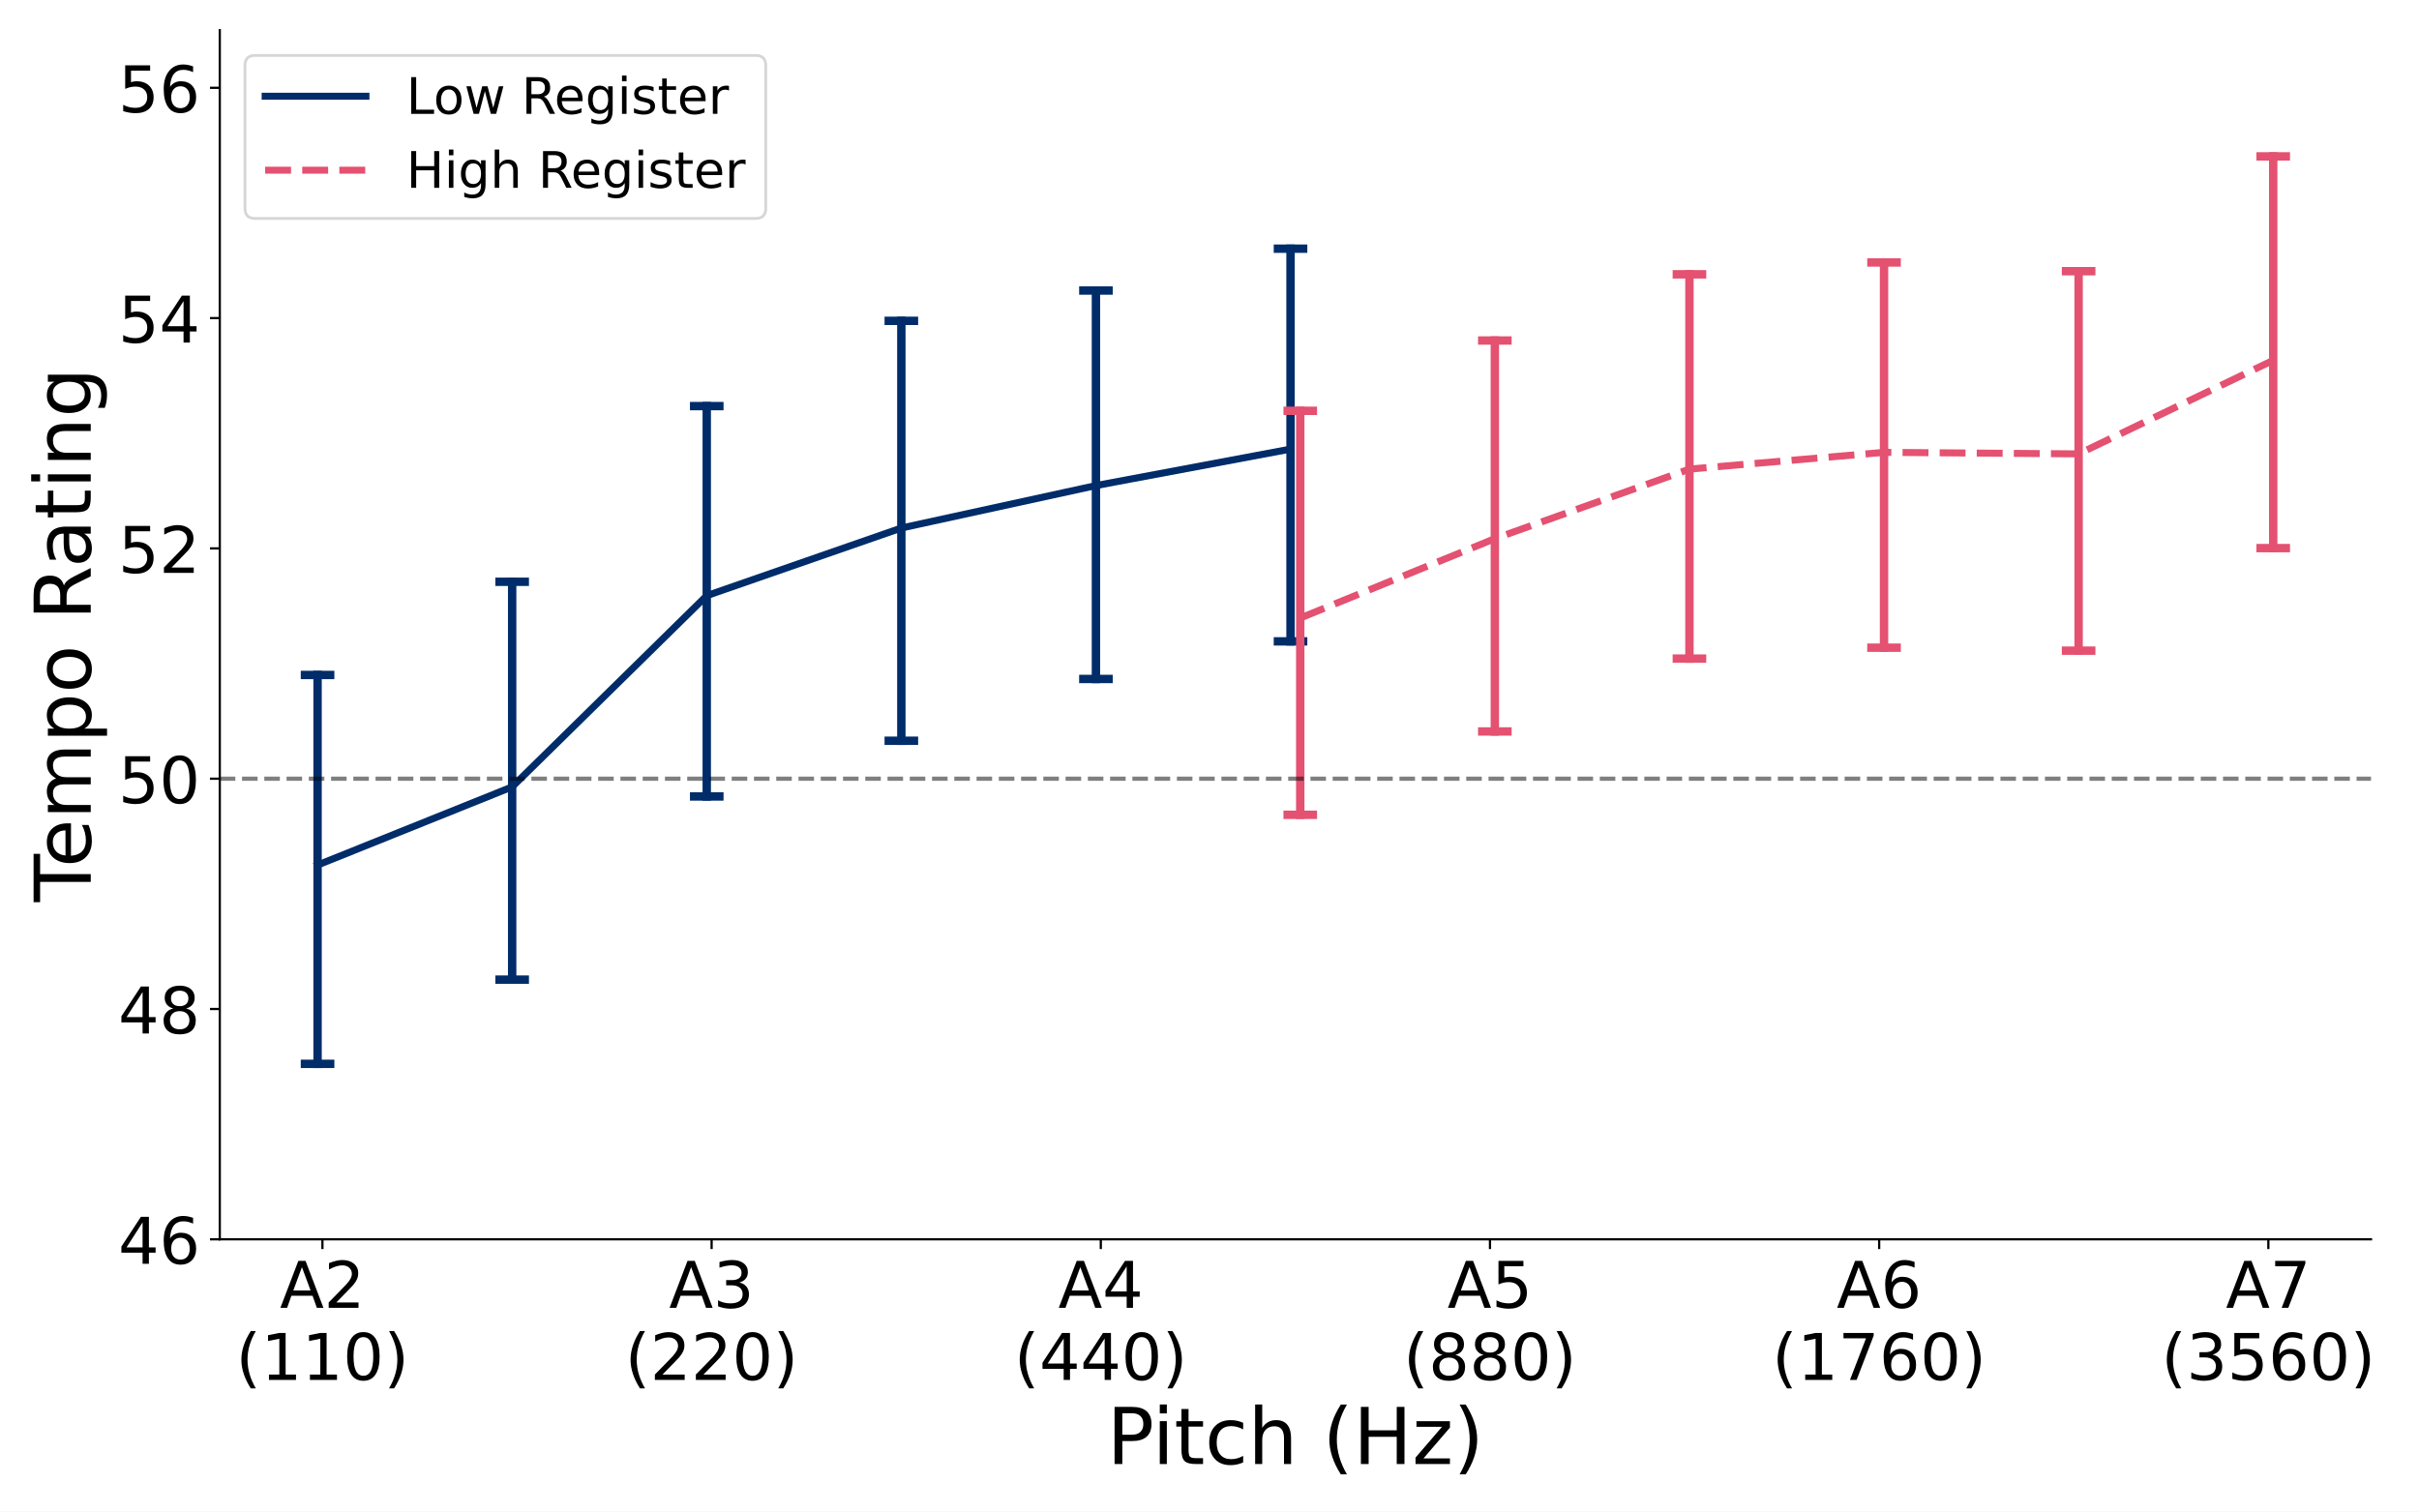
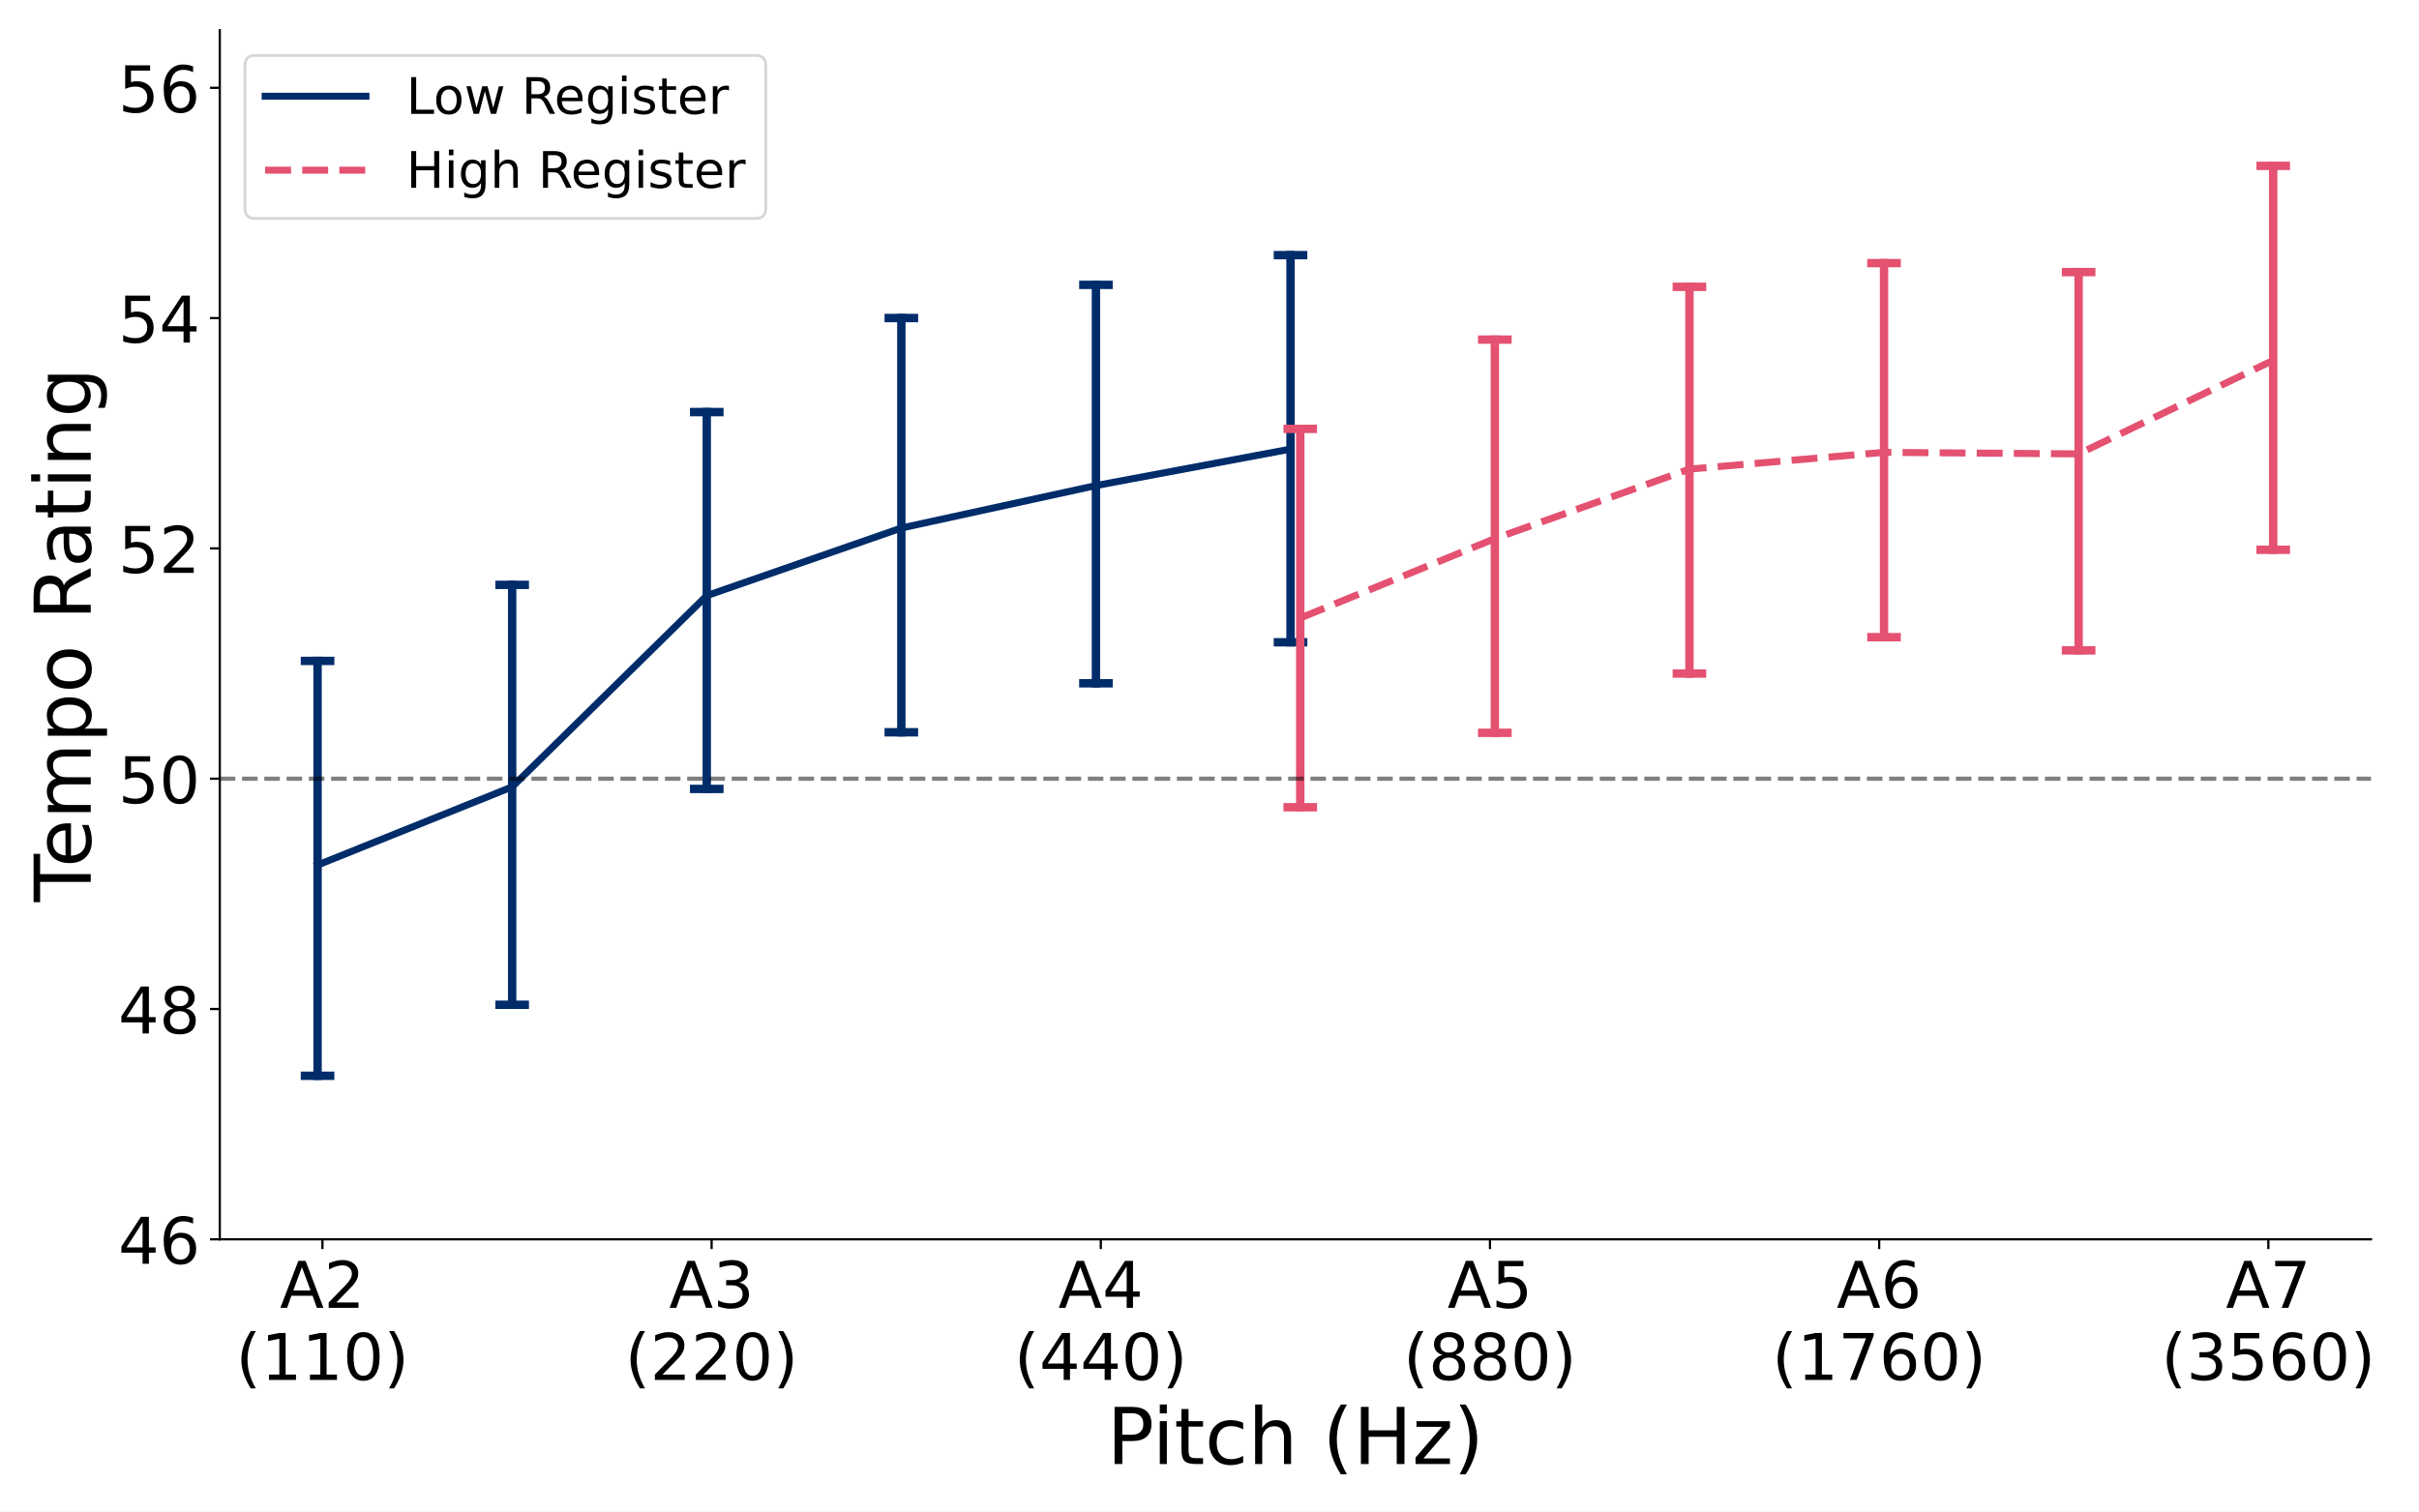
<svg xmlns="http://www.w3.org/2000/svg" xmlns:xlink="http://www.w3.org/1999/xlink" width="864pt" height="540pt" viewBox="0 0 864 540" version="1.1">
  <defs>
    <style type="text/css">*{stroke-linejoin: round; stroke-linecap: butt}</style>
  </defs>
  <g id="figure_1">
    <g id="patch_1">
      <path d="M 0 540  L 864 540  L 864 0  L 0 0  z " style="fill: #ffffff" />
    </g>
    <g id="axes_1">
      <g id="patch_2">
        <path d="M 78.5 442.744  L 846.856 442.744  L 846.856 10.8  L 78.5 10.8  z " style="fill: #ffffff" />
      </g>
      <g id="matplotlib.axis_1">
        <g id="xtick_1">
          <g id="line2d_1">
            <defs>
-               <path id="ma1ea69f8a5" d="M 0 0  L 0 3.5  " style="stroke: #000000; stroke-width: 0.8" />
+               <path id="m4ec756cbb8" d="M 0 0  L 0 3.5  " style="stroke: #000000; stroke-width: 0.8" />
            </defs>
            <g>
-               <use xlink:href="#ma1ea69f8a5" x="115.163" y="442.744" style="stroke: #000000; stroke-width: 0.8" />
+               <use xlink:href="#m4ec756cbb8" x="115.163" y="442.744" style="stroke: #000000; stroke-width: 0.8" />
            </g>
          </g>
          <g id="text_1">
            <g transform="translate(99.97924 467.2204) scale(0.23 -0.23)">
              <defs>
                <path id="DejaVuSans-41" d="M 2188 4044  L 1331 1722  L 3047 1722  L 2188 4044  z M 1831 4666  L 2547 4666  L 4325 0  L 3669 0  L 3244 1197  L 1141 1197  L 716 0  L 50 0  L 1831 4666  z " transform="scale(0.015625)" />
                <path id="DejaVuSans-32" d="M 1228 531  L 3431 531  L 3431 0  L 469 0  L 469 531  Q 828 903 1448 1529  Q 2069 2156 2228 2338  Q 2531 2678 2651 2914  Q 2772 3150 2772 3378  Q 2772 3750 2511 3984  Q 2250 4219 1831 4219  Q 1534 4219 1204 4116  Q 875 4013 500 3803  L 500 4441  Q 881 4594 1212 4672  Q 1544 4750 1819 4750  Q 2544 4750 2975 4387  Q 3406 4025 3406 3419  Q 3406 3131 3298 2873  Q 3191 2616 2906 2266  Q 2828 2175 2409 1742  Q 1991 1309 1228 531  z " transform="scale(0.015625)" />
              </defs>
              <use xlink:href="#DejaVuSans-41" />
              <use xlink:href="#DejaVuSans-32" x="68.408" />
            </g>
            <g transform="translate(84.23861 492.9754) scale(0.23 -0.23)">
              <defs>
                <path id="DejaVuSans-28" d="M 1984 4856  Q 1566 4138 1362 3434  Q 1159 2731 1159 2009  Q 1159 1288 1364 580  Q 1569 -128 1984 -844  L 1484 -844  Q 1016 -109 783 600  Q 550 1309 550 2009  Q 550 2706 781 3412  Q 1013 4119 1484 4856  L 1984 4856  z " transform="scale(0.015625)" />
                <path id="DejaVuSans-31" d="M 794 531  L 1825 531  L 1825 4091  L 703 3866  L 703 4441  L 1819 4666  L 2450 4666  L 2450 531  L 3481 531  L 3481 0  L 794 0  L 794 531  z " transform="scale(0.015625)" />
                <path id="DejaVuSans-30" d="M 2034 4250  Q 1547 4250 1301 3770  Q 1056 3291 1056 2328  Q 1056 1369 1301 889  Q 1547 409 2034 409  Q 2525 409 2770 889  Q 3016 1369 3016 2328  Q 3016 3291 2770 3770  Q 2525 4250 2034 4250  z M 2034 4750  Q 2819 4750 3233 4129  Q 3647 3509 3647 2328  Q 3647 1150 3233 529  Q 2819 -91 2034 -91  Q 1250 -91 836 529  Q 422 1150 422 2328  Q 422 3509 836 4129  Q 1250 4750 2034 4750  z " transform="scale(0.015625)" />
                <path id="DejaVuSans-29" d="M 513 4856  L 1013 4856  Q 1481 4119 1714 3412  Q 1947 2706 1947 2009  Q 1947 1309 1714 600  Q 1481 -109 1013 -844  L 513 -844  Q 928 -128 1133 580  Q 1338 1288 1338 2009  Q 1338 2731 1133 3434  Q 928 4138 513 4856  z " transform="scale(0.015625)" />
              </defs>
              <use xlink:href="#DejaVuSans-28" />
              <use xlink:href="#DejaVuSans-31" x="39.014" />
              <use xlink:href="#DejaVuSans-31" x="102.637" />
              <use xlink:href="#DejaVuSans-30" x="166.26" />
              <use xlink:href="#DejaVuSans-29" x="229.883" />
            </g>
          </g>
        </g>
        <g id="xtick_2">
          <g id="line2d_2">
            <g>
-               <use xlink:href="#ma1ea69f8a5" x="254.169" y="442.744" style="stroke: #000000; stroke-width: 0.8" />
+               <use xlink:href="#m4ec756cbb8" x="254.169" y="442.744" style="stroke: #000000; stroke-width: 0.8" />
            </g>
          </g>
          <g id="text_2">
            <g transform="translate(238.9852 467.2204) scale(0.23 -0.23)">
              <defs>
                <path id="DejaVuSans-33" d="M 2597 2516  Q 3050 2419 3304 2112  Q 3559 1806 3559 1356  Q 3559 666 3084 287  Q 2609 -91 1734 -91  Q 1441 -91 1130 -33  Q 819 25 488 141  L 488 750  Q 750 597 1062 519  Q 1375 441 1716 441  Q 2309 441 2620 675  Q 2931 909 2931 1356  Q 2931 1769 2642 2001  Q 2353 2234 1838 2234  L 1294 2234  L 1294 2753  L 1863 2753  Q 2328 2753 2575 2939  Q 2822 3125 2822 3475  Q 2822 3834 2567 4026  Q 2313 4219 1838 4219  Q 1578 4219 1281 4162  Q 984 4106 628 3988  L 628 4550  Q 988 4650 1302 4700  Q 1616 4750 1894 4750  Q 2613 4750 3031 4423  Q 3450 4097 3450 3541  Q 3450 3153 3228 2886  Q 3006 2619 2597 2516  z " transform="scale(0.015625)" />
              </defs>
              <use xlink:href="#DejaVuSans-41" />
              <use xlink:href="#DejaVuSans-33" x="68.408" />
            </g>
            <g transform="translate(223.2446 492.9754) scale(0.23 -0.23)">
              <use xlink:href="#DejaVuSans-28" />
              <use xlink:href="#DejaVuSans-32" x="39.014" />
              <use xlink:href="#DejaVuSans-32" x="102.637" />
              <use xlink:href="#DejaVuSans-30" x="166.26" />
              <use xlink:href="#DejaVuSans-29" x="229.883" />
            </g>
          </g>
        </g>
        <g id="xtick_3">
          <g id="line2d_3">
            <g>
-               <use xlink:href="#ma1ea69f8a5" x="393.175" y="442.744" style="stroke: #000000; stroke-width: 0.8" />
+               <use xlink:href="#m4ec756cbb8" x="393.175" y="442.744" style="stroke: #000000; stroke-width: 0.8" />
            </g>
          </g>
          <g id="text_3">
            <g transform="translate(377.9912 467.2204) scale(0.23 -0.23)">
              <defs>
                <path id="DejaVuSans-34" d="M 2419 4116  L 825 1625  L 2419 1625  L 2419 4116  z M 2253 4666  L 3047 4666  L 3047 1625  L 3713 1625  L 3713 1100  L 3047 1100  L 3047 0  L 2419 0  L 2419 1100  L 313 1100  L 313 1709  L 2253 4666  z " transform="scale(0.015625)" />
              </defs>
              <use xlink:href="#DejaVuSans-41" />
              <use xlink:href="#DejaVuSans-34" x="68.408" />
            </g>
            <g transform="translate(362.2506 492.9754) scale(0.23 -0.23)">
              <use xlink:href="#DejaVuSans-28" />
              <use xlink:href="#DejaVuSans-34" x="39.014" />
              <use xlink:href="#DejaVuSans-34" x="102.637" />
              <use xlink:href="#DejaVuSans-30" x="166.26" />
              <use xlink:href="#DejaVuSans-29" x="229.883" />
            </g>
          </g>
        </g>
        <g id="xtick_4">
          <g id="line2d_4">
            <g>
-               <use xlink:href="#ma1ea69f8a5" x="532.181" y="442.744" style="stroke: #000000; stroke-width: 0.8" />
+               <use xlink:href="#m4ec756cbb8" x="532.181" y="442.744" style="stroke: #000000; stroke-width: 0.8" />
            </g>
          </g>
          <g id="text_4">
            <g transform="translate(516.9972 467.2204) scale(0.23 -0.23)">
              <defs>
                <path id="DejaVuSans-35" d="M 691 4666  L 3169 4666  L 3169 4134  L 1269 4134  L 1269 2991  Q 1406 3038 1543 3061  Q 1681 3084 1819 3084  Q 2600 3084 3056 2656  Q 3513 2228 3513 1497  Q 3513 744 3044 326  Q 2575 -91 1722 -91  Q 1428 -91 1123 -41  Q 819 9 494 109  L 494 744  Q 775 591 1075 516  Q 1375 441 1709 441  Q 2250 441 2565 725  Q 2881 1009 2881 1497  Q 2881 1984 2565 2268  Q 2250 2553 1709 2553  Q 1456 2553 1204 2497  Q 953 2441 691 2322  L 691 4666  z " transform="scale(0.015625)" />
              </defs>
              <use xlink:href="#DejaVuSans-41" />
              <use xlink:href="#DejaVuSans-35" x="68.408" />
            </g>
            <g transform="translate(501.2566 492.9754) scale(0.23 -0.23)">
              <defs>
                <path id="DejaVuSans-38" d="M 2034 2216  Q 1584 2216 1326 1975  Q 1069 1734 1069 1313  Q 1069 891 1326 650  Q 1584 409 2034 409  Q 2484 409 2743 651  Q 3003 894 3003 1313  Q 3003 1734 2745 1975  Q 2488 2216 2034 2216  z M 1403 2484  Q 997 2584 770 2862  Q 544 3141 544 3541  Q 544 4100 942 4425  Q 1341 4750 2034 4750  Q 2731 4750 3128 4425  Q 3525 4100 3525 3541  Q 3525 3141 3298 2862  Q 3072 2584 2669 2484  Q 3125 2378 3379 2068  Q 3634 1759 3634 1313  Q 3634 634 3220 271  Q 2806 -91 2034 -91  Q 1263 -91 848 271  Q 434 634 434 1313  Q 434 1759 690 2068  Q 947 2378 1403 2484  z M 1172 3481  Q 1172 3119 1398 2916  Q 1625 2713 2034 2713  Q 2441 2713 2670 2916  Q 2900 3119 2900 3481  Q 2900 3844 2670 4047  Q 2441 4250 2034 4250  Q 1625 4250 1398 4047  Q 1172 3844 1172 3481  z " transform="scale(0.015625)" />
              </defs>
              <use xlink:href="#DejaVuSans-28" />
              <use xlink:href="#DejaVuSans-38" x="39.014" />
              <use xlink:href="#DejaVuSans-38" x="102.637" />
              <use xlink:href="#DejaVuSans-30" x="166.26" />
              <use xlink:href="#DejaVuSans-29" x="229.883" />
            </g>
          </g>
        </g>
        <g id="xtick_5">
          <g id="line2d_5">
            <g>
-               <use xlink:href="#ma1ea69f8a5" x="671.187" y="442.744" style="stroke: #000000; stroke-width: 0.8" />
+               <use xlink:href="#m4ec756cbb8" x="671.187" y="442.744" style="stroke: #000000; stroke-width: 0.8" />
            </g>
          </g>
          <g id="text_5">
            <g transform="translate(656.0032 467.2204) scale(0.23 -0.23)">
              <defs>
                <path id="DejaVuSans-36" d="M 2113 2584  Q 1688 2584 1439 2293  Q 1191 2003 1191 1497  Q 1191 994 1439 701  Q 1688 409 2113 409  Q 2538 409 2786 701  Q 3034 994 3034 1497  Q 3034 2003 2786 2293  Q 2538 2584 2113 2584  z M 3366 4563  L 3366 3988  Q 3128 4100 2886 4159  Q 2644 4219 2406 4219  Q 1781 4219 1451 3797  Q 1122 3375 1075 2522  Q 1259 2794 1537 2939  Q 1816 3084 2150 3084  Q 2853 3084 3261 2657  Q 3669 2231 3669 1497  Q 3669 778 3244 343  Q 2819 -91 2113 -91  Q 1303 -91 875 529  Q 447 1150 447 2328  Q 447 3434 972 4092  Q 1497 4750 2381 4750  Q 2619 4750 2861 4703  Q 3103 4656 3366 4563  z " transform="scale(0.015625)" />
              </defs>
              <use xlink:href="#DejaVuSans-41" />
              <use xlink:href="#DejaVuSans-36" x="68.408" />
            </g>
            <g transform="translate(632.9457 492.9754) scale(0.23 -0.23)">
              <defs>
                <path id="DejaVuSans-37" d="M 525 4666  L 3525 4666  L 3525 4397  L 1831 0  L 1172 0  L 2766 4134  L 525 4134  L 525 4666  z " transform="scale(0.015625)" />
              </defs>
              <use xlink:href="#DejaVuSans-28" />
              <use xlink:href="#DejaVuSans-31" x="39.014" />
              <use xlink:href="#DejaVuSans-37" x="102.637" />
              <use xlink:href="#DejaVuSans-36" x="166.26" />
              <use xlink:href="#DejaVuSans-30" x="229.883" />
              <use xlink:href="#DejaVuSans-29" x="293.506" />
            </g>
          </g>
        </g>
        <g id="xtick_6">
          <g id="line2d_6">
            <g>
-               <use xlink:href="#ma1ea69f8a5" x="810.193" y="442.744" style="stroke: #000000; stroke-width: 0.8" />
+               <use xlink:href="#m4ec756cbb8" x="810.193" y="442.744" style="stroke: #000000; stroke-width: 0.8" />
            </g>
          </g>
          <g id="text_6">
            <g transform="translate(795.0092 467.2204) scale(0.23 -0.23)">
              <use xlink:href="#DejaVuSans-41" />
              <use xlink:href="#DejaVuSans-37" x="68.408" />
            </g>
            <g transform="translate(771.9517 492.9754) scale(0.23 -0.23)">
              <use xlink:href="#DejaVuSans-28" />
              <use xlink:href="#DejaVuSans-33" x="39.014" />
              <use xlink:href="#DejaVuSans-35" x="102.637" />
              <use xlink:href="#DejaVuSans-36" x="166.26" />
              <use xlink:href="#DejaVuSans-30" x="229.883" />
              <use xlink:href="#DejaVuSans-29" x="293.506" />
            </g>
          </g>
        </g>
        <g id="text_7">
          <g transform="translate(395.3531 523.0343) scale(0.28 -0.28)">
            <defs>
              <path id="DejaVuSans-50" d="M 1259 4147  L 1259 2394  L 2053 2394  Q 2494 2394 2734 2622  Q 2975 2850 2975 3272  Q 2975 3691 2734 3919  Q 2494 4147 2053 4147  L 1259 4147  z M 628 4666  L 2053 4666  Q 2838 4666 3239 4311  Q 3641 3956 3641 3272  Q 3641 2581 3239 2228  Q 2838 1875 2053 1875  L 1259 1875  L 1259 0  L 628 0  L 628 4666  z " transform="scale(0.015625)" />
              <path id="DejaVuSans-69" d="M 603 3500  L 1178 3500  L 1178 0  L 603 0  L 603 3500  z M 603 4863  L 1178 4863  L 1178 4134  L 603 4134  L 603 4863  z " transform="scale(0.015625)" />
              <path id="DejaVuSans-74" d="M 1172 4494  L 1172 3500  L 2356 3500  L 2356 3053  L 1172 3053  L 1172 1153  Q 1172 725 1289 603  Q 1406 481 1766 481  L 2356 481  L 2356 0  L 1766 0  Q 1100 0 847 248  Q 594 497 594 1153  L 594 3053  L 172 3053  L 172 3500  L 594 3500  L 594 4494  L 1172 4494  z " transform="scale(0.015625)" />
              <path id="DejaVuSans-63" d="M 3122 3366  L 3122 2828  Q 2878 2963 2633 3030  Q 2388 3097 2138 3097  Q 1578 3097 1268 2742  Q 959 2388 959 1747  Q 959 1106 1268 751  Q 1578 397 2138 397  Q 2388 397 2633 464  Q 2878 531 3122 666  L 3122 134  Q 2881 22 2623 -34  Q 2366 -91 2075 -91  Q 1284 -91 818 406  Q 353 903 353 1747  Q 353 2603 823 3093  Q 1294 3584 2113 3584  Q 2378 3584 2631 3529  Q 2884 3475 3122 3366  z " transform="scale(0.015625)" />
              <path id="DejaVuSans-68" d="M 3513 2113  L 3513 0  L 2938 0  L 2938 2094  Q 2938 2591 2744 2837  Q 2550 3084 2163 3084  Q 1697 3084 1428 2787  Q 1159 2491 1159 1978  L 1159 0  L 581 0  L 581 4863  L 1159 4863  L 1159 2956  Q 1366 3272 1645 3428  Q 1925 3584 2291 3584  Q 2894 3584 3203 3211  Q 3513 2838 3513 2113  z " transform="scale(0.015625)" />
              <path id="DejaVuSans-20" transform="scale(0.015625)" />
              <path id="DejaVuSans-48" d="M 628 4666  L 1259 4666  L 1259 2753  L 3553 2753  L 3553 4666  L 4184 4666  L 4184 0  L 3553 0  L 3553 2222  L 1259 2222  L 1259 0  L 628 0  L 628 4666  z " transform="scale(0.015625)" />
              <path id="DejaVuSans-7a" d="M 353 3500  L 3084 3500  L 3084 2975  L 922 459  L 3084 459  L 3084 0  L 275 0  L 275 525  L 2438 3041  L 353 3041  L 353 3500  z " transform="scale(0.015625)" />
            </defs>
            <use xlink:href="#DejaVuSans-50" />
            <use xlink:href="#DejaVuSans-69" x="58.053" />
            <use xlink:href="#DejaVuSans-74" x="85.836" />
            <use xlink:href="#DejaVuSans-63" x="125.045" />
            <use xlink:href="#DejaVuSans-68" x="180.025" />
            <use xlink:href="#DejaVuSans-20" x="243.404" />
            <use xlink:href="#DejaVuSans-28" x="275.191" />
            <use xlink:href="#DejaVuSans-48" x="314.205" />
            <use xlink:href="#DejaVuSans-7a" x="389.4" />
            <use xlink:href="#DejaVuSans-29" x="441.891" />
          </g>
        </g>
      </g>
      <g id="matplotlib.axis_2">
        <g id="ytick_1">
          <g id="line2d_7">
            <defs>
-               <path id="mcc1d57490d" d="M 0 0  L -3.5 0  " style="stroke: #000000; stroke-width: 0.8" />
+               <path id="m7cc4ed4899" d="M 0 0  L -3.5 0  " style="stroke: #000000; stroke-width: 0.8" />
            </defs>
            <g>
-               <use xlink:href="#mcc1d57490d" x="78.5" y="442.744" style="stroke: #000000; stroke-width: 0.8" />
+               <use xlink:href="#m7cc4ed4899" x="78.5" y="442.744" style="stroke: #000000; stroke-width: 0.8" />
            </g>
          </g>
          <g id="text_8">
            <g transform="translate(42.2325 451.4822) scale(0.23 -0.23)">
              <use xlink:href="#DejaVuSans-34" />
              <use xlink:href="#DejaVuSans-36" x="63.623" />
            </g>
          </g>
        </g>
        <g id="ytick_2">
          <g id="line2d_8">
            <g>
-               <use xlink:href="#mcc1d57490d" x="78.5" y="360.469" style="stroke: #000000; stroke-width: 0.8" />
+               <use xlink:href="#m7cc4ed4899" x="78.5" y="360.469" style="stroke: #000000; stroke-width: 0.8" />
            </g>
          </g>
          <g id="text_9">
            <g transform="translate(42.2325 369.2072) scale(0.23 -0.23)">
              <use xlink:href="#DejaVuSans-34" />
              <use xlink:href="#DejaVuSans-38" x="63.623" />
            </g>
          </g>
        </g>
        <g id="ytick_3">
          <g id="line2d_9">
            <g>
-               <use xlink:href="#mcc1d57490d" x="78.5" y="278.194" style="stroke: #000000; stroke-width: 0.8" />
+               <use xlink:href="#m7cc4ed4899" x="78.5" y="278.194" style="stroke: #000000; stroke-width: 0.8" />
            </g>
          </g>
          <g id="text_10">
            <g transform="translate(42.2325 286.9321) scale(0.23 -0.23)">
              <use xlink:href="#DejaVuSans-35" />
              <use xlink:href="#DejaVuSans-30" x="63.623" />
            </g>
          </g>
        </g>
        <g id="ytick_4">
          <g id="line2d_10">
            <g>
-               <use xlink:href="#mcc1d57490d" x="78.5" y="195.919" style="stroke: #000000; stroke-width: 0.8" />
+               <use xlink:href="#m7cc4ed4899" x="78.5" y="195.919" style="stroke: #000000; stroke-width: 0.8" />
            </g>
          </g>
          <g id="text_11">
            <g transform="translate(42.2325 204.6571) scale(0.23 -0.23)">
              <use xlink:href="#DejaVuSans-35" />
              <use xlink:href="#DejaVuSans-32" x="63.623" />
            </g>
          </g>
        </g>
        <g id="ytick_5">
          <g id="line2d_11">
            <g>
-               <use xlink:href="#mcc1d57490d" x="78.5" y="113.644" style="stroke: #000000; stroke-width: 0.8" />
+               <use xlink:href="#m7cc4ed4899" x="78.5" y="113.644" style="stroke: #000000; stroke-width: 0.8" />
            </g>
          </g>
          <g id="text_12">
            <g transform="translate(42.2325 122.382) scale(0.23 -0.23)">
              <use xlink:href="#DejaVuSans-35" />
              <use xlink:href="#DejaVuSans-34" x="63.623" />
            </g>
          </g>
        </g>
        <g id="ytick_6">
          <g id="line2d_12">
            <g>
-               <use xlink:href="#mcc1d57490d" x="78.5" y="31.369" style="stroke: #000000; stroke-width: 0.8" />
+               <use xlink:href="#m7cc4ed4899" x="78.5" y="31.369" style="stroke: #000000; stroke-width: 0.8" />
            </g>
          </g>
          <g id="text_13">
            <g transform="translate(42.2325 40.10697) scale(0.23 -0.23)">
              <use xlink:href="#DejaVuSans-35" />
              <use xlink:href="#DejaVuSans-36" x="63.623" />
            </g>
          </g>
        </g>
        <g id="text_14">
          <g transform="translate(32.40937 322.2279) rotate(-90) scale(0.28 -0.28)">
            <defs>
              <path id="DejaVuSans-54" d="M -19 4666  L 3928 4666  L 3928 4134  L 2272 4134  L 2272 0  L 1638 0  L 1638 4134  L -19 4134  L -19 4666  z " transform="scale(0.015625)" />
              <path id="DejaVuSans-65" d="M 3597 1894  L 3597 1613  L 953 1613  Q 991 1019 1311 708  Q 1631 397 2203 397  Q 2534 397 2845 478  Q 3156 559 3463 722  L 3463 178  Q 3153 47 2828 -22  Q 2503 -91 2169 -91  Q 1331 -91 842 396  Q 353 884 353 1716  Q 353 2575 817 3079  Q 1281 3584 2069 3584  Q 2775 3584 3186 3129  Q 3597 2675 3597 1894  z M 3022 2063  Q 3016 2534 2758 2815  Q 2500 3097 2075 3097  Q 1594 3097 1305 2825  Q 1016 2553 972 2059  L 3022 2063  z " transform="scale(0.015625)" />
              <path id="DejaVuSans-6d" d="M 3328 2828  Q 3544 3216 3844 3400  Q 4144 3584 4550 3584  Q 5097 3584 5394 3201  Q 5691 2819 5691 2113  L 5691 0  L 5113 0  L 5113 2094  Q 5113 2597 4934 2840  Q 4756 3084 4391 3084  Q 3944 3084 3684 2787  Q 3425 2491 3425 1978  L 3425 0  L 2847 0  L 2847 2094  Q 2847 2600 2669 2842  Q 2491 3084 2119 3084  Q 1678 3084 1418 2786  Q 1159 2488 1159 1978  L 1159 0  L 581 0  L 581 3500  L 1159 3500  L 1159 2956  Q 1356 3278 1631 3431  Q 1906 3584 2284 3584  Q 2666 3584 2933 3390  Q 3200 3197 3328 2828  z " transform="scale(0.015625)" />
              <path id="DejaVuSans-70" d="M 1159 525  L 1159 -1331  L 581 -1331  L 581 3500  L 1159 3500  L 1159 2969  Q 1341 3281 1617 3432  Q 1894 3584 2278 3584  Q 2916 3584 3314 3078  Q 3713 2572 3713 1747  Q 3713 922 3314 415  Q 2916 -91 2278 -91  Q 1894 -91 1617 61  Q 1341 213 1159 525  z M 3116 1747  Q 3116 2381 2855 2742  Q 2594 3103 2138 3103  Q 1681 3103 1420 2742  Q 1159 2381 1159 1747  Q 1159 1113 1420 752  Q 1681 391 2138 391  Q 2594 391 2855 752  Q 3116 1113 3116 1747  z " transform="scale(0.015625)" />
              <path id="DejaVuSans-6f" d="M 1959 3097  Q 1497 3097 1228 2736  Q 959 2375 959 1747  Q 959 1119 1226 758  Q 1494 397 1959 397  Q 2419 397 2687 759  Q 2956 1122 2956 1747  Q 2956 2369 2687 2733  Q 2419 3097 1959 3097  z M 1959 3584  Q 2709 3584 3137 3096  Q 3566 2609 3566 1747  Q 3566 888 3137 398  Q 2709 -91 1959 -91  Q 1206 -91 779 398  Q 353 888 353 1747  Q 353 2609 779 3096  Q 1206 3584 1959 3584  z " transform="scale(0.015625)" />
              <path id="DejaVuSans-52" d="M 2841 2188  Q 3044 2119 3236 1894  Q 3428 1669 3622 1275  L 4263 0  L 3584 0  L 2988 1197  Q 2756 1666 2539 1819  Q 2322 1972 1947 1972  L 1259 1972  L 1259 0  L 628 0  L 628 4666  L 2053 4666  Q 2853 4666 3247 4331  Q 3641 3997 3641 3322  Q 3641 2881 3436 2590  Q 3231 2300 2841 2188  z M 1259 4147  L 1259 2491  L 2053 2491  Q 2509 2491 2742 2702  Q 2975 2913 2975 3322  Q 2975 3731 2742 3939  Q 2509 4147 2053 4147  L 1259 4147  z " transform="scale(0.015625)" />
              <path id="DejaVuSans-61" d="M 2194 1759  Q 1497 1759 1228 1600  Q 959 1441 959 1056  Q 959 750 1161 570  Q 1363 391 1709 391  Q 2188 391 2477 730  Q 2766 1069 2766 1631  L 2766 1759  L 2194 1759  z M 3341 1997  L 3341 0  L 2766 0  L 2766 531  Q 2569 213 2275 61  Q 1981 -91 1556 -91  Q 1019 -91 701 211  Q 384 513 384 1019  Q 384 1609 779 1909  Q 1175 2209 1959 2209  L 2766 2209  L 2766 2266  Q 2766 2663 2505 2880  Q 2244 3097 1772 3097  Q 1472 3097 1187 3025  Q 903 2953 641 2809  L 641 3341  Q 956 3463 1253 3523  Q 1550 3584 1831 3584  Q 2591 3584 2966 3190  Q 3341 2797 3341 1997  z " transform="scale(0.015625)" />
              <path id="DejaVuSans-6e" d="M 3513 2113  L 3513 0  L 2938 0  L 2938 2094  Q 2938 2591 2744 2837  Q 2550 3084 2163 3084  Q 1697 3084 1428 2787  Q 1159 2491 1159 1978  L 1159 0  L 581 0  L 581 3500  L 1159 3500  L 1159 2956  Q 1366 3272 1645 3428  Q 1925 3584 2291 3584  Q 2894 3584 3203 3211  Q 3513 2838 3513 2113  z " transform="scale(0.015625)" />
              <path id="DejaVuSans-67" d="M 2906 1791  Q 2906 2416 2648 2759  Q 2391 3103 1925 3103  Q 1463 3103 1205 2759  Q 947 2416 947 1791  Q 947 1169 1205 825  Q 1463 481 1925 481  Q 2391 481 2648 825  Q 2906 1169 2906 1791  z M 3481 434  Q 3481 -459 3084 -895  Q 2688 -1331 1869 -1331  Q 1566 -1331 1297 -1286  Q 1028 -1241 775 -1147  L 775 -588  Q 1028 -725 1275 -790  Q 1522 -856 1778 -856  Q 2344 -856 2625 -561  Q 2906 -266 2906 331  L 2906 616  Q 2728 306 2450 153  Q 2172 0 1784 0  Q 1141 0 747 490  Q 353 981 353 1791  Q 353 2603 747 3093  Q 1141 3584 1784 3584  Q 2172 3584 2450 3431  Q 2728 3278 2906 2969  L 2906 3500  L 3481 3500  L 3481 434  z " transform="scale(0.015625)" />
            </defs>
            <use xlink:href="#DejaVuSans-54" />
            <use xlink:href="#DejaVuSans-65" x="44.084" />
            <use xlink:href="#DejaVuSans-6d" x="105.607" />
            <use xlink:href="#DejaVuSans-70" x="203.02" />
            <use xlink:href="#DejaVuSans-6f" x="266.496" />
            <use xlink:href="#DejaVuSans-20" x="327.678" />
            <use xlink:href="#DejaVuSans-52" x="359.465" />
            <use xlink:href="#DejaVuSans-61" x="426.697" />
            <use xlink:href="#DejaVuSans-74" x="487.977" />
            <use xlink:href="#DejaVuSans-69" x="527.186" />
            <use xlink:href="#DejaVuSans-6e" x="554.969" />
            <use xlink:href="#DejaVuSans-67" x="618.348" />
          </g>
        </g>
      </g>
      <g id="line2d_13">
-         <path d="M 113.425 309.045  L 182.928 281.115  L 252.431 212.8  L 321.934 188.64  L 391.437 173.473  L 460.94 160.439  " clip-path="url(#p0a5a83b92d)" style="fill: none; stroke: #002c6a; stroke-width: 2.5; stroke-linecap: square" />
+         <path d="M 113.425 309.045  L 182.928 281.115  L 252.431 212.8  L 321.934 188.64  L 391.437 173.473  L 460.94 160.439  " clip-path="url(#p649f96da86)" style="fill: none; stroke: #002c6a; stroke-width: 2.5; stroke-linecap: square" />
      </g>
      <g id="LineCollection_1">
-         <path d="M 113.425 380.072  L 113.425 241.132  " clip-path="url(#p0a5a83b92d)" style="fill: none; stroke: #002c6a; stroke-width: 3; stroke-linecap: square" />
-         <path d="M 182.928 349.97  L 182.928 207.852  " clip-path="url(#p0a5a83b92d)" style="fill: none; stroke: #002c6a; stroke-width: 3; stroke-linecap: square" />
-         <path d="M 252.431 284.537  L 252.431 145.083  " clip-path="url(#p0a5a83b92d)" style="fill: none; stroke: #002c6a; stroke-width: 3; stroke-linecap: square" />
-         <path d="M 321.934 264.646  L 321.934 114.629  " clip-path="url(#p0a5a83b92d)" style="fill: none; stroke: #002c6a; stroke-width: 3; stroke-linecap: square" />
-         <path d="M 391.437 242.556  L 391.437 103.8  " clip-path="url(#p0a5a83b92d)" style="fill: none; stroke: #002c6a; stroke-width: 3; stroke-linecap: square" />
-         <path d="M 460.94 229.141  L 460.94 88.837  " clip-path="url(#p0a5a83b92d)" style="fill: none; stroke: #002c6a; stroke-width: 3; stroke-linecap: square" />
+         <path d="M 113.425 384.325  L 113.425 236.11  " clip-path="url(#p649f96da86)" style="fill: none; stroke: #002c6a; stroke-width: 3; stroke-linecap: square" />
+         <path d="M 182.928 358.969  L 182.928 208.953  " clip-path="url(#p649f96da86)" style="fill: none; stroke: #002c6a; stroke-width: 3; stroke-linecap: square" />
+         <path d="M 252.431 281.84  L 252.431 147.213  " clip-path="url(#p649f96da86)" style="fill: none; stroke: #002c6a; stroke-width: 3; stroke-linecap: square" />
+         <path d="M 321.934 261.606  L 321.934 113.623  " clip-path="url(#p649f96da86)" style="fill: none; stroke: #002c6a; stroke-width: 3; stroke-linecap: square" />
+         <path d="M 391.437 244.109  L 391.437 101.768  " clip-path="url(#p649f96da86)" style="fill: none; stroke: #002c6a; stroke-width: 3; stroke-linecap: square" />
+         <path d="M 460.94 229.452  L 460.94 91.146  " clip-path="url(#p649f96da86)" style="fill: none; stroke: #002c6a; stroke-width: 3; stroke-linecap: square" />
      </g>
      <g id="line2d_14">
        <defs>
-           <path id="me1ee926533" d="M 6 0  L -6 -0  " style="stroke: #002c6a; stroke-width: 3" />
+           <path id="m74d76d4670" d="M 6 0  L -6 -0  " style="stroke: #002c6a; stroke-width: 3" />
        </defs>
-         <g clip-path="url(#p0a5a83b92d)">
-           <use xlink:href="#me1ee926533" x="113.425" y="380.072" style="fill: #002c6a; stroke: #002c6a; stroke-width: 3" />
-           <use xlink:href="#me1ee926533" x="182.928" y="349.97" style="fill: #002c6a; stroke: #002c6a; stroke-width: 3" />
-           <use xlink:href="#me1ee926533" x="252.431" y="284.537" style="fill: #002c6a; stroke: #002c6a; stroke-width: 3" />
-           <use xlink:href="#me1ee926533" x="321.934" y="264.646" style="fill: #002c6a; stroke: #002c6a; stroke-width: 3" />
-           <use xlink:href="#me1ee926533" x="391.437" y="242.556" style="fill: #002c6a; stroke: #002c6a; stroke-width: 3" />
-           <use xlink:href="#me1ee926533" x="460.94" y="229.141" style="fill: #002c6a; stroke: #002c6a; stroke-width: 3" />
+         <g clip-path="url(#p649f96da86)">
+           <use xlink:href="#m74d76d4670" x="113.425" y="384.325" style="fill: #002c6a; stroke: #002c6a; stroke-width: 3" />
+           <use xlink:href="#m74d76d4670" x="182.928" y="358.969" style="fill: #002c6a; stroke: #002c6a; stroke-width: 3" />
+           <use xlink:href="#m74d76d4670" x="252.431" y="281.84" style="fill: #002c6a; stroke: #002c6a; stroke-width: 3" />
+           <use xlink:href="#m74d76d4670" x="321.934" y="261.606" style="fill: #002c6a; stroke: #002c6a; stroke-width: 3" />
+           <use xlink:href="#m74d76d4670" x="391.437" y="244.109" style="fill: #002c6a; stroke: #002c6a; stroke-width: 3" />
+           <use xlink:href="#m74d76d4670" x="460.94" y="229.452" style="fill: #002c6a; stroke: #002c6a; stroke-width: 3" />
        </g>
      </g>
      <g id="line2d_15">
-         <g clip-path="url(#p0a5a83b92d)">
-           <use xlink:href="#me1ee926533" x="113.425" y="241.132" style="fill: #002c6a; stroke: #002c6a; stroke-width: 3" />
-           <use xlink:href="#me1ee926533" x="182.928" y="207.852" style="fill: #002c6a; stroke: #002c6a; stroke-width: 3" />
-           <use xlink:href="#me1ee926533" x="252.431" y="145.083" style="fill: #002c6a; stroke: #002c6a; stroke-width: 3" />
-           <use xlink:href="#me1ee926533" x="321.934" y="114.629" style="fill: #002c6a; stroke: #002c6a; stroke-width: 3" />
-           <use xlink:href="#me1ee926533" x="391.437" y="103.8" style="fill: #002c6a; stroke: #002c6a; stroke-width: 3" />
-           <use xlink:href="#me1ee926533" x="460.94" y="88.837" style="fill: #002c6a; stroke: #002c6a; stroke-width: 3" />
+         <g clip-path="url(#p649f96da86)">
+           <use xlink:href="#m74d76d4670" x="113.425" y="236.11" style="fill: #002c6a; stroke: #002c6a; stroke-width: 3" />
+           <use xlink:href="#m74d76d4670" x="182.928" y="208.953" style="fill: #002c6a; stroke: #002c6a; stroke-width: 3" />
+           <use xlink:href="#m74d76d4670" x="252.431" y="147.213" style="fill: #002c6a; stroke: #002c6a; stroke-width: 3" />
+           <use xlink:href="#m74d76d4670" x="321.934" y="113.623" style="fill: #002c6a; stroke: #002c6a; stroke-width: 3" />
+           <use xlink:href="#m74d76d4670" x="391.437" y="101.768" style="fill: #002c6a; stroke: #002c6a; stroke-width: 3" />
+           <use xlink:href="#m74d76d4670" x="460.94" y="91.146" style="fill: #002c6a; stroke: #002c6a; stroke-width: 3" />
        </g>
      </g>
      <g id="line2d_16">
-         <path d="M 464.415 220.792  L 533.918 192.426  L 603.421 167.589  L 672.924 161.606  L 742.427 162.155  L 811.93 128.715  " clip-path="url(#p0a5a83b92d)" style="fill: none; stroke-dasharray: 9.25,4; stroke-dashoffset: 0; stroke: #e45171; stroke-width: 2.5" />
+         <path d="M 464.415 220.792  L 533.918 192.426  L 603.421 167.589  L 672.924 161.606  L 742.427 162.155  L 811.93 128.715  " clip-path="url(#p649f96da86)" style="fill: none; stroke-dasharray: 9.25,4; stroke-dashoffset: 0; stroke: #e45171; stroke-width: 2.5" />
      </g>
      <g id="LineCollection_2">
-         <path d="M 464.415 291.08  L 464.415 146.762  " clip-path="url(#p0a5a83b92d)" style="fill: none; stroke: #e45171; stroke-width: 3; stroke-linecap: square" />
-         <path d="M 533.918 261.325  L 533.918 121.651  " clip-path="url(#p0a5a83b92d)" style="fill: none; stroke: #e45171; stroke-width: 3; stroke-linecap: square" />
-         <path d="M 603.421 235.278  L 603.421 98.001  " clip-path="url(#p0a5a83b92d)" style="fill: none; stroke: #e45171; stroke-width: 3; stroke-linecap: square" />
-         <path d="M 672.924 231.389  L 672.924 93.767  " clip-path="url(#p0a5a83b92d)" style="fill: none; stroke: #e45171; stroke-width: 3; stroke-linecap: square" />
-         <path d="M 742.427 232.457  L 742.427 96.878  " clip-path="url(#p0a5a83b92d)" style="fill: none; stroke: #e45171; stroke-width: 3; stroke-linecap: square" />
-         <path d="M 811.93 195.821  L 811.93 55.875  " clip-path="url(#p0a5a83b92d)" style="fill: none; stroke: #e45171; stroke-width: 3; stroke-linecap: square" />
+         <path d="M 464.415 288.384  L 464.415 153.21  " clip-path="url(#p649f96da86)" style="fill: none; stroke: #e45171; stroke-width: 3; stroke-linecap: square" />
+         <path d="M 533.918 261.81  L 533.918 121.334  " clip-path="url(#p649f96da86)" style="fill: none; stroke: #e45171; stroke-width: 3; stroke-linecap: square" />
+         <path d="M 603.421 240.636  L 603.421 102.469  " clip-path="url(#p649f96da86)" style="fill: none; stroke: #e45171; stroke-width: 3; stroke-linecap: square" />
+         <path d="M 672.924 227.635  L 672.924 94.001  " clip-path="url(#p649f96da86)" style="fill: none; stroke: #e45171; stroke-width: 3; stroke-linecap: square" />
+         <path d="M 742.427 232.362  L 742.427 97.2  " clip-path="url(#p649f96da86)" style="fill: none; stroke: #e45171; stroke-width: 3; stroke-linecap: square" />
+         <path d="M 811.93 196.416  L 811.93 59.26  " clip-path="url(#p649f96da86)" style="fill: none; stroke: #e45171; stroke-width: 3; stroke-linecap: square" />
      </g>
      <g id="line2d_17">
        <defs>
-           <path id="m4c3782baf4" d="M 6 0  L -6 -0  " style="stroke: #e45171; stroke-width: 3" />
+           <path id="m062a9ed12e" d="M 6 0  L -6 -0  " style="stroke: #e45171; stroke-width: 3" />
        </defs>
-         <g clip-path="url(#p0a5a83b92d)">
-           <use xlink:href="#m4c3782baf4" x="464.415" y="291.08" style="fill: #e45171; stroke: #e45171; stroke-width: 3" />
-           <use xlink:href="#m4c3782baf4" x="533.918" y="261.325" style="fill: #e45171; stroke: #e45171; stroke-width: 3" />
-           <use xlink:href="#m4c3782baf4" x="603.421" y="235.278" style="fill: #e45171; stroke: #e45171; stroke-width: 3" />
-           <use xlink:href="#m4c3782baf4" x="672.924" y="231.389" style="fill: #e45171; stroke: #e45171; stroke-width: 3" />
-           <use xlink:href="#m4c3782baf4" x="742.427" y="232.457" style="fill: #e45171; stroke: #e45171; stroke-width: 3" />
-           <use xlink:href="#m4c3782baf4" x="811.93" y="195.821" style="fill: #e45171; stroke: #e45171; stroke-width: 3" />
+         <g clip-path="url(#p649f96da86)">
+           <use xlink:href="#m062a9ed12e" x="464.415" y="288.384" style="fill: #e45171; stroke: #e45171; stroke-width: 3" />
+           <use xlink:href="#m062a9ed12e" x="533.918" y="261.81" style="fill: #e45171; stroke: #e45171; stroke-width: 3" />
+           <use xlink:href="#m062a9ed12e" x="603.421" y="240.636" style="fill: #e45171; stroke: #e45171; stroke-width: 3" />
+           <use xlink:href="#m062a9ed12e" x="672.924" y="227.635" style="fill: #e45171; stroke: #e45171; stroke-width: 3" />
+           <use xlink:href="#m062a9ed12e" x="742.427" y="232.362" style="fill: #e45171; stroke: #e45171; stroke-width: 3" />
+           <use xlink:href="#m062a9ed12e" x="811.93" y="196.416" style="fill: #e45171; stroke: #e45171; stroke-width: 3" />
        </g>
      </g>
      <g id="line2d_18">
-         <g clip-path="url(#p0a5a83b92d)">
-           <use xlink:href="#m4c3782baf4" x="464.415" y="146.762" style="fill: #e45171; stroke: #e45171; stroke-width: 3" />
-           <use xlink:href="#m4c3782baf4" x="533.918" y="121.651" style="fill: #e45171; stroke: #e45171; stroke-width: 3" />
-           <use xlink:href="#m4c3782baf4" x="603.421" y="98.001" style="fill: #e45171; stroke: #e45171; stroke-width: 3" />
-           <use xlink:href="#m4c3782baf4" x="672.924" y="93.767" style="fill: #e45171; stroke: #e45171; stroke-width: 3" />
-           <use xlink:href="#m4c3782baf4" x="742.427" y="96.878" style="fill: #e45171; stroke: #e45171; stroke-width: 3" />
-           <use xlink:href="#m4c3782baf4" x="811.93" y="55.875" style="fill: #e45171; stroke: #e45171; stroke-width: 3" />
+         <g clip-path="url(#p649f96da86)">
+           <use xlink:href="#m062a9ed12e" x="464.415" y="153.21" style="fill: #e45171; stroke: #e45171; stroke-width: 3" />
+           <use xlink:href="#m062a9ed12e" x="533.918" y="121.334" style="fill: #e45171; stroke: #e45171; stroke-width: 3" />
+           <use xlink:href="#m062a9ed12e" x="603.421" y="102.469" style="fill: #e45171; stroke: #e45171; stroke-width: 3" />
+           <use xlink:href="#m062a9ed12e" x="672.924" y="94.001" style="fill: #e45171; stroke: #e45171; stroke-width: 3" />
+           <use xlink:href="#m062a9ed12e" x="742.427" y="97.2" style="fill: #e45171; stroke: #e45171; stroke-width: 3" />
+           <use xlink:href="#m062a9ed12e" x="811.93" y="59.26" style="fill: #e45171; stroke: #e45171; stroke-width: 3" />
        </g>
      </g>
      <g id="line2d_19">
-         <path d="M 78.5 278.194  L 846.856 278.194  " clip-path="url(#p0a5a83b92d)" style="fill: none; stroke-dasharray: 5.55,2.4; stroke-dashoffset: 0; stroke: #000000; stroke-opacity: 0.5; stroke-width: 1.5" />
+         <path d="M 78.5 278.194  L 846.856 278.194  " clip-path="url(#p649f96da86)" style="fill: none; stroke-dasharray: 5.55,2.4; stroke-dashoffset: 0; stroke: #000000; stroke-opacity: 0.5; stroke-width: 1.5" />
      </g>
      <g id="line2d_20" />
      <g id="line2d_21" />
      <g id="patch_3">
        <path d="M 78.5 442.744  L 78.5 10.8  " style="fill: none; stroke: #000000; stroke-width: 0.8; stroke-linejoin: miter; stroke-linecap: square" />
      </g>
      <g id="patch_4">
        <path d="M 78.5 442.744  L 846.856 442.744  " style="fill: none; stroke: #000000; stroke-width: 0.8; stroke-linejoin: miter; stroke-linecap: square" />
      </g>
      <g id="legend_1">
        <g id="patch_5">
          <path d="M 91.1 78.041  L 269.902 78.041  Q 273.502 78.041 273.502 74.441  L 273.502 23.4  Q 273.502 19.8 269.902 19.8  L 91.1 19.8  Q 87.5 19.8 87.5 23.4  L 87.5 74.441  Q 87.5 78.041 91.1 78.041  z " style="fill: #ffffff; opacity: 0.8; stroke: #cccccc; stroke-linejoin: miter" />
        </g>
        <g id="line2d_22">
          <path d="M 94.7 34.377  L 112.7 34.377  L 130.7 34.377  " style="fill: none; stroke: #002c6a; stroke-width: 2.5; stroke-linecap: square" />
        </g>
        <g id="text_15">
          <g transform="translate(145.1 40.67719) scale(0.18 -0.18)">
            <defs>
              <path id="DejaVuSans-4c" d="M 628 4666  L 1259 4666  L 1259 531  L 3531 531  L 3531 0  L 628 0  L 628 4666  z " transform="scale(0.015625)" />
              <path id="DejaVuSans-77" d="M 269 3500  L 844 3500  L 1563 769  L 2278 3500  L 2956 3500  L 3675 769  L 4391 3500  L 4966 3500  L 4050 0  L 3372 0  L 2619 2869  L 1863 0  L 1184 0  L 269 3500  z " transform="scale(0.015625)" />
              <path id="DejaVuSans-73" d="M 2834 3397  L 2834 2853  Q 2591 2978 2328 3040  Q 2066 3103 1784 3103  Q 1356 3103 1142 2972  Q 928 2841 928 2578  Q 928 2378 1081 2264  Q 1234 2150 1697 2047  L 1894 2003  Q 2506 1872 2764 1633  Q 3022 1394 3022 966  Q 3022 478 2636 193  Q 2250 -91 1575 -91  Q 1294 -91 989 -36  Q 684 19 347 128  L 347 722  Q 666 556 975 473  Q 1284 391 1588 391  Q 1994 391 2212 530  Q 2431 669 2431 922  Q 2431 1156 2273 1281  Q 2116 1406 1581 1522  L 1381 1569  Q 847 1681 609 1914  Q 372 2147 372 2553  Q 372 3047 722 3315  Q 1072 3584 1716 3584  Q 2034 3584 2315 3537  Q 2597 3491 2834 3397  z " transform="scale(0.015625)" />
              <path id="DejaVuSans-72" d="M 2631 2963  Q 2534 3019 2420 3045  Q 2306 3072 2169 3072  Q 1681 3072 1420 2755  Q 1159 2438 1159 1844  L 1159 0  L 581 0  L 581 3500  L 1159 3500  L 1159 2956  Q 1341 3275 1631 3429  Q 1922 3584 2338 3584  Q 2397 3584 2469 3576  Q 2541 3569 2628 3553  L 2631 2963  z " transform="scale(0.015625)" />
            </defs>
            <use xlink:href="#DejaVuSans-4c" />
            <use xlink:href="#DejaVuSans-6f" x="53.963" />
            <use xlink:href="#DejaVuSans-77" x="115.145" />
            <use xlink:href="#DejaVuSans-20" x="196.932" />
            <use xlink:href="#DejaVuSans-52" x="228.719" />
            <use xlink:href="#DejaVuSans-65" x="293.701" />
            <use xlink:href="#DejaVuSans-67" x="355.225" />
            <use xlink:href="#DejaVuSans-69" x="418.701" />
            <use xlink:href="#DejaVuSans-73" x="446.484" />
            <use xlink:href="#DejaVuSans-74" x="498.584" />
            <use xlink:href="#DejaVuSans-65" x="537.793" />
            <use xlink:href="#DejaVuSans-72" x="599.316" />
          </g>
        </g>
        <g id="line2d_23">
          <path d="M 94.7 60.798  L 112.7 60.798  L 130.7 60.798  " style="fill: none; stroke-dasharray: 9.25,4; stroke-dashoffset: 0; stroke: #e45171; stroke-width: 2.5" />
        </g>
        <g id="text_16">
          <g transform="translate(145.1 67.09781) scale(0.18 -0.18)">
            <use xlink:href="#DejaVuSans-48" />
            <use xlink:href="#DejaVuSans-69" x="75.195" />
            <use xlink:href="#DejaVuSans-67" x="102.979" />
            <use xlink:href="#DejaVuSans-68" x="166.455" />
            <use xlink:href="#DejaVuSans-20" x="229.834" />
            <use xlink:href="#DejaVuSans-52" x="261.621" />
            <use xlink:href="#DejaVuSans-65" x="326.604" />
            <use xlink:href="#DejaVuSans-67" x="388.127" />
            <use xlink:href="#DejaVuSans-69" x="451.604" />
            <use xlink:href="#DejaVuSans-73" x="479.387" />
            <use xlink:href="#DejaVuSans-74" x="531.486" />
            <use xlink:href="#DejaVuSans-65" x="570.695" />
            <use xlink:href="#DejaVuSans-72" x="632.219" />
          </g>
        </g>
      </g>
    </g>
  </g>
  <defs>
-     <clipPath id="p0a5a83b92d">
+     <clipPath id="p649f96da86">
      <rect x="78.5" y="10.8" width="768.356" height="431.944" />
    </clipPath>
  </defs>
</svg>
